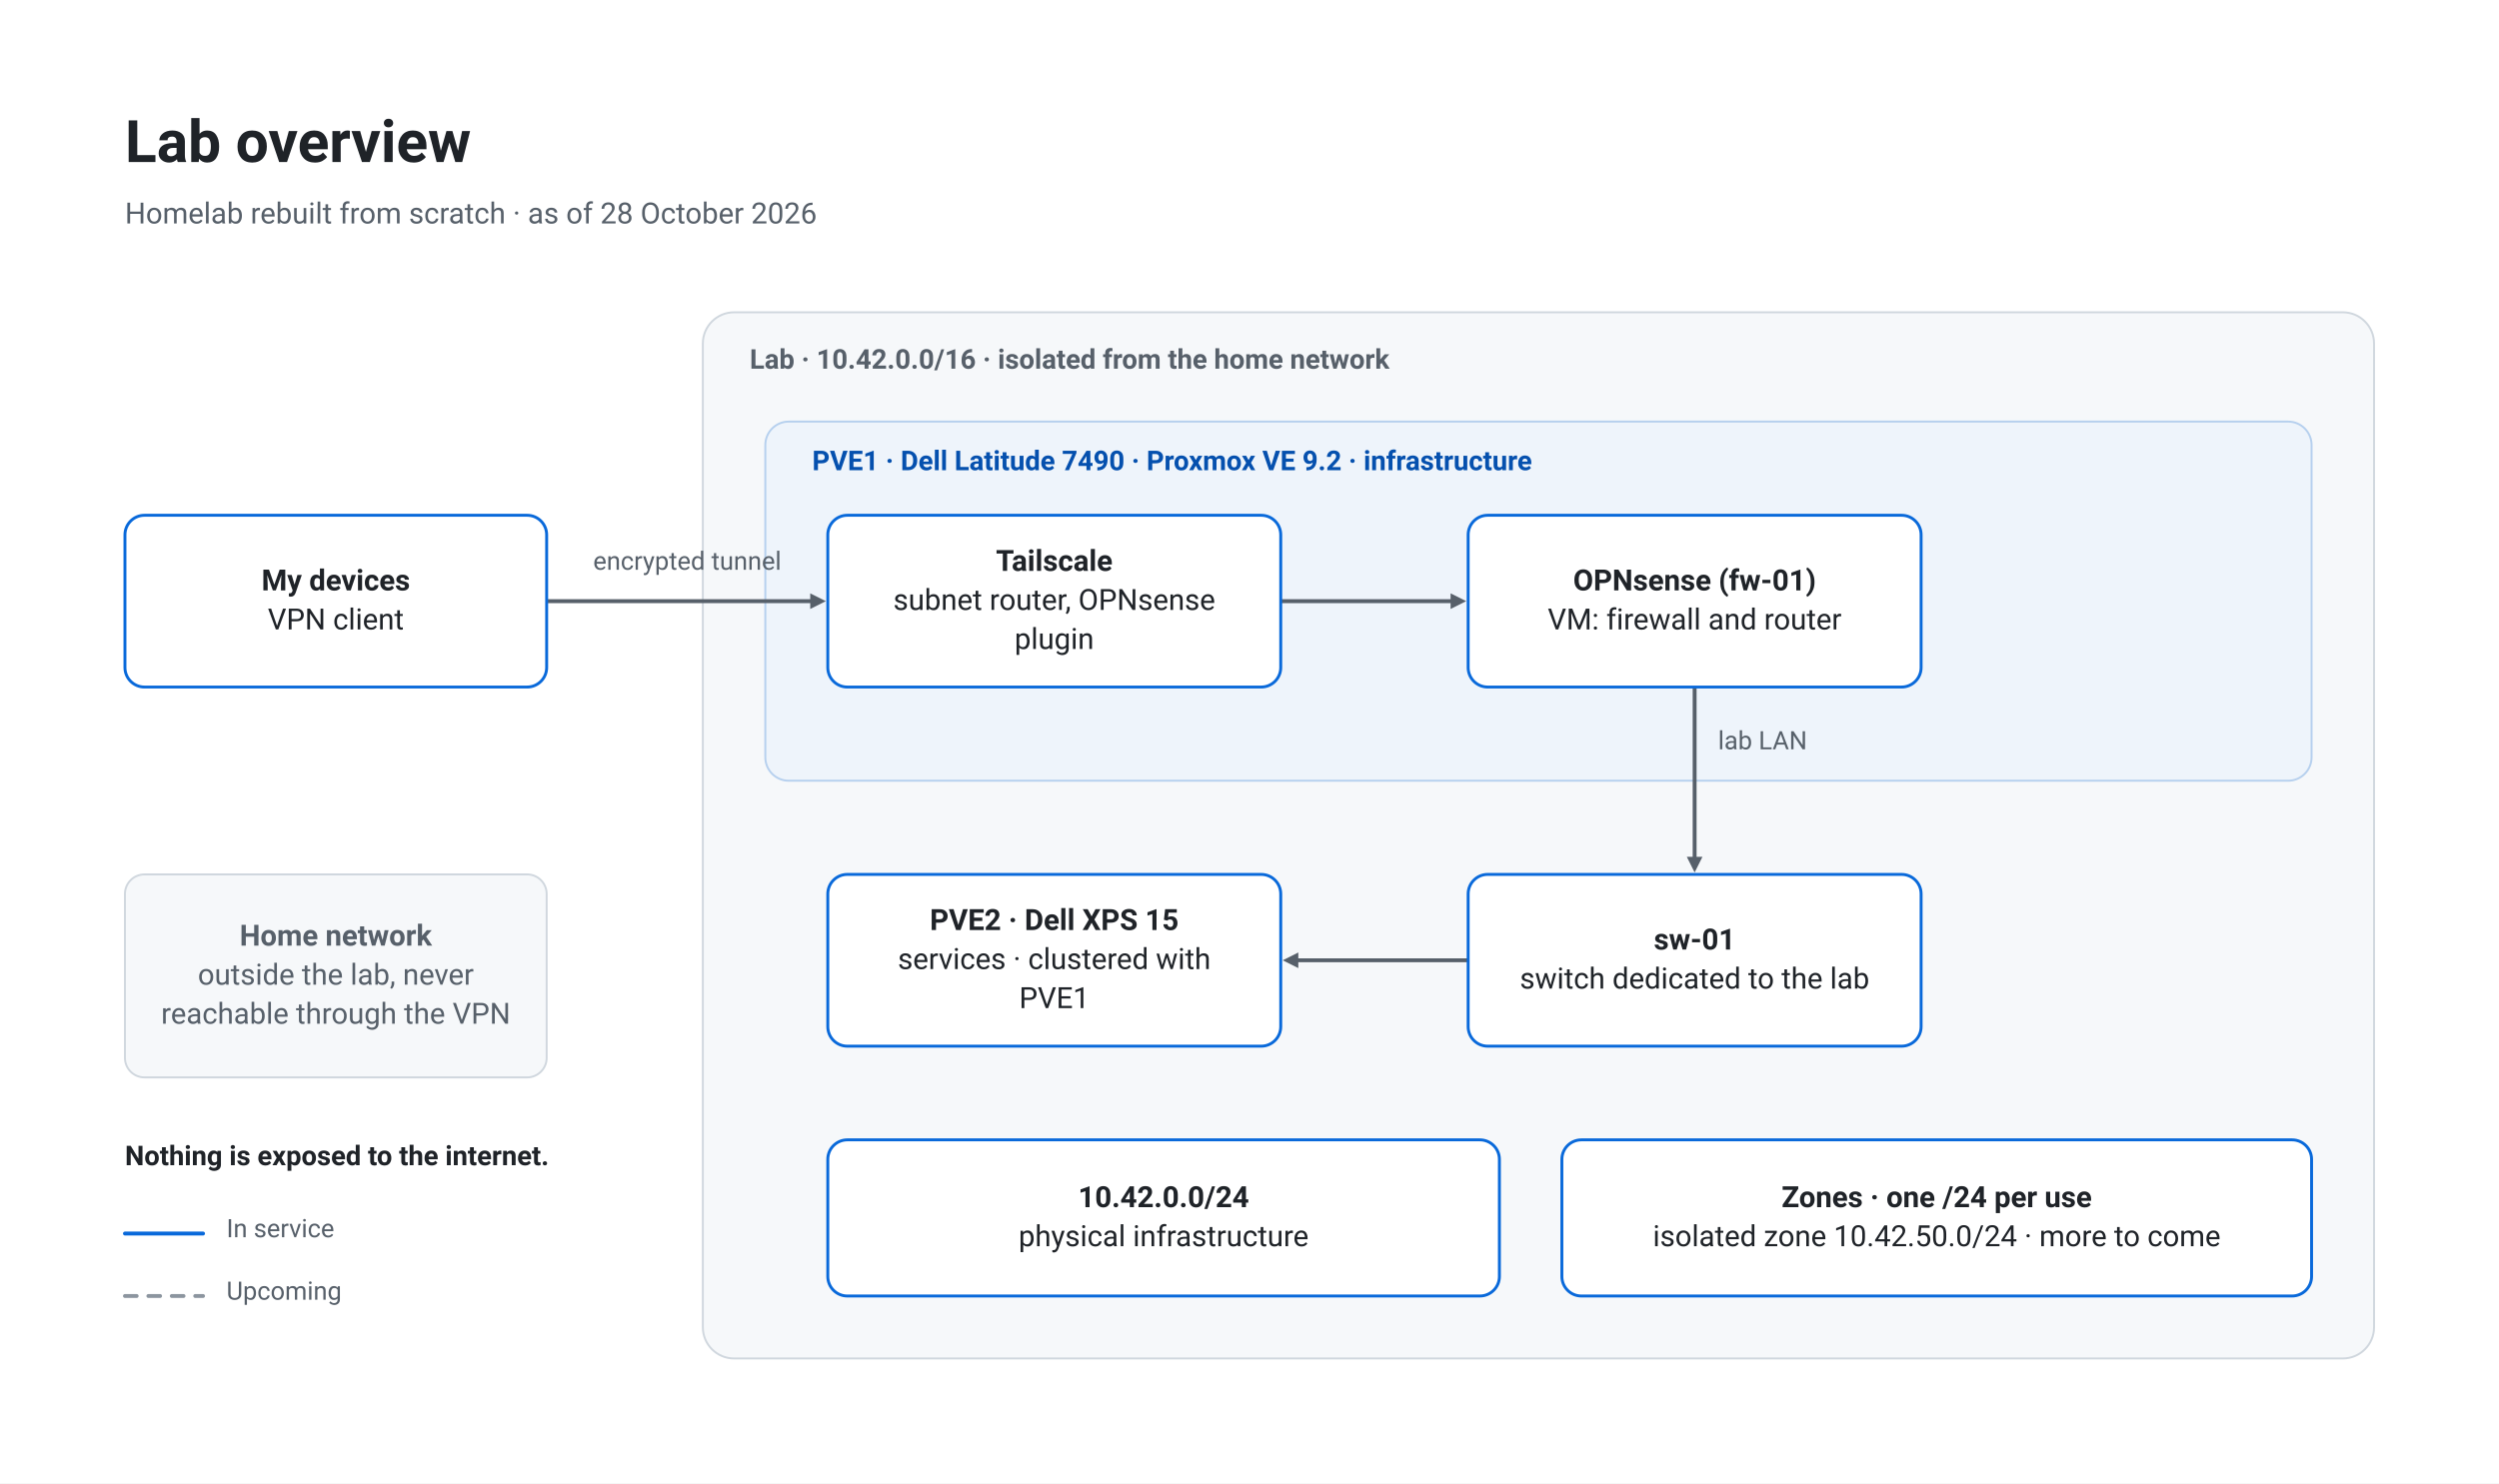
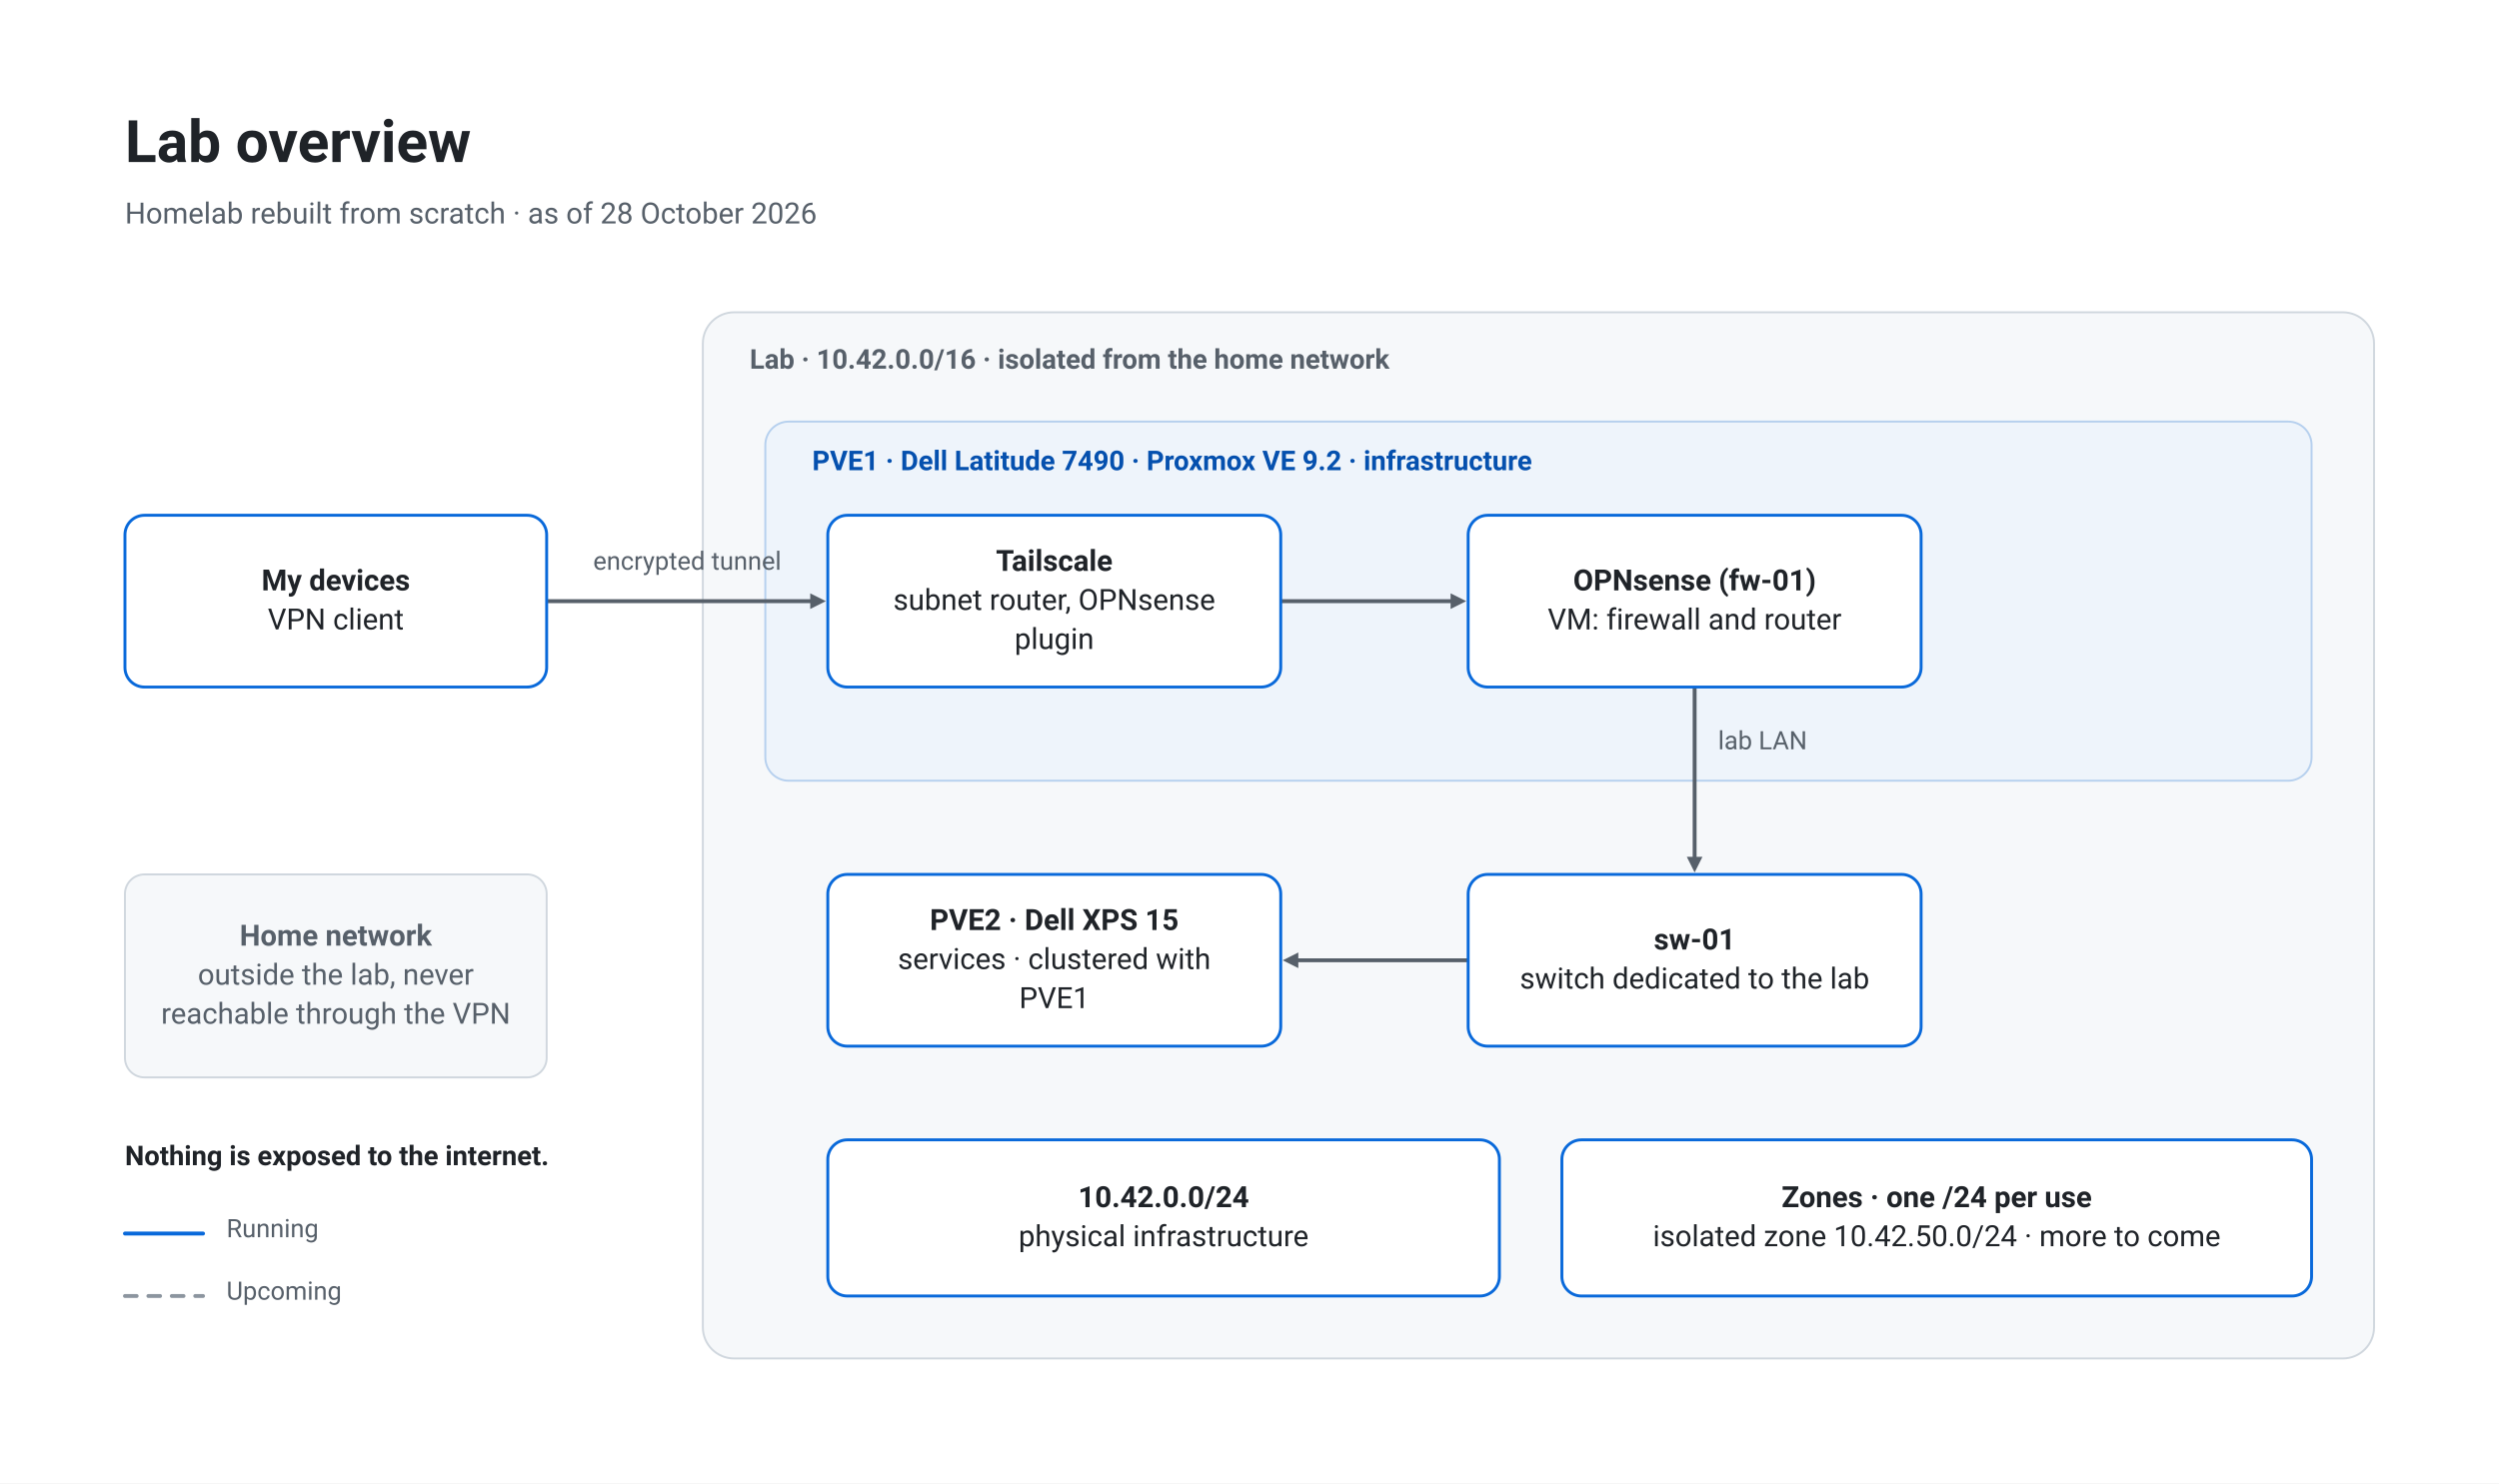
<svg xmlns="http://www.w3.org/2000/svg" width="1280" height="760" viewBox="0 0 1280 760" role="img" aria-label="Lab overview" font-family="system-ui, -apple-system, 'Segoe UI', Roboto, Helvetica, Arial, sans-serif">
  <rect width="1280" height="760" fill="#ffffff" />
  <rect x="360" y="160" width="856" height="536" rx="16" fill="#f6f8fa" stroke="#d0d7de" stroke-width="1" />
  <rect x="392" y="216" width="792" height="184" rx="12" fill="#eef4fb" stroke="#b6d0ee" stroke-width="1" />
  <svg x="280" y="304" overflow="visible" width="143" height="8" viewBox="0 0 143 8" preserveAspectRatio="none" style="fill: none; stroke: #57606a; stroke-width: 2; stroke-linecap: round; stroke-linejoin: round">
    <defs>
      <marker id="dc-arrow-head-filled-1" orient="auto" markerWidth="5" markerHeight="5" refX="2" refY="2" overflow="visible">
        <path d="M0 0 L4 2 L0 4 Z" fill="#57606a" stroke="none" style="stroke: none; fill: #57606a; fill: context-stroke" />
      </marker>
    </defs>
    <path d="M 0 4 L 139 4" marker-end="url(#dc-arrow-head-filled-1)" />
  </svg>
  <svg x="656" y="304" overflow="visible" width="95" height="8" viewBox="0 0 95 8" preserveAspectRatio="none" style="fill: none; stroke: #57606a; stroke-width: 2; stroke-linecap: round; stroke-linejoin: round">
    <defs>
      <marker id="dc-arrow-head-filled-2" orient="auto" markerWidth="5" markerHeight="5" refX="2" refY="2" overflow="visible">
        <path d="M0 0 L4 2 L0 4 Z" fill="#57606a" stroke="none" style="stroke: none; fill: #57606a; fill: context-stroke" />
      </marker>
    </defs>
    <path d="M 0 4 L 91 4" marker-end="url(#dc-arrow-head-filled-2)" />
  </svg>
  <svg x="864" y="352" overflow="visible" width="8" height="95" viewBox="0 0 8 95" preserveAspectRatio="none" style="fill: none; stroke: #57606a; stroke-width: 2; stroke-linecap: round; stroke-linejoin: round">
    <defs>
      <marker id="dc-arrow-head-filled-3" orient="auto" markerWidth="5" markerHeight="5" refX="2" refY="2" overflow="visible">
        <path d="M0 0 L4 2 L0 4 Z" fill="#57606a" stroke="none" style="stroke: none; fill: #57606a; fill: context-stroke" />
      </marker>
    </defs>
    <path d="M 4 0 L 4 91" marker-end="url(#dc-arrow-head-filled-3)" />
  </svg>
  <svg x="657" y="488" overflow="visible" width="95" height="8" viewBox="0 0 95 8" preserveAspectRatio="none" style="fill: none; stroke: #57606a; stroke-width: 2; stroke-linecap: round; stroke-linejoin: round">
    <defs>
      <marker id="dc-arrow-head-filled-4" orient="auto" markerWidth="5" markerHeight="5" refX="2" refY="2" overflow="visible">
        <path d="M0 0 L4 2 L0 4 Z" fill="#57606a" stroke="none" style="stroke: none; fill: #57606a; fill: context-stroke" />
      </marker>
    </defs>
    <path d="M 95 4 L 4 4" marker-end="url(#dc-arrow-head-filled-4)" />
  </svg>
  <svg x="64" y="628" overflow="visible" width="40" height="8" viewBox="0 0 40 8" preserveAspectRatio="none" style="fill: none; stroke: #0969da; stroke-width: 2; stroke-linecap: round">
    <path d="M 0 4 L 40 4" />
  </svg>
  <svg x="64" y="660" overflow="visible" width="40" height="8" viewBox="0 0 40 8" preserveAspectRatio="none" style="fill: none; stroke: #8c959f; stroke-width: 2; stroke-dasharray: 6 6; stroke-linecap: round">
    <path d="M 0 4 L 40 4" />
  </svg>
  <rect x="64" y="264" width="216" height="88" rx="10" fill="#ffffff" stroke="#0969da" stroke-width="1.5" />
  <text x="172" y="302.5" text-anchor="middle" font-size="15" font-weight="700" fill="#1f2328">My devices</text>
  <text x="172" y="322.5" text-anchor="middle" font-size="15" fill="#1f2328">VPN client</text>
  <rect x="424" y="264" width="232" height="88" rx="10" fill="#ffffff" stroke="#0969da" stroke-width="1.5" />
  <text x="540" y="292.5" text-anchor="middle" font-size="15" font-weight="700" fill="#1f2328">Tailscale</text>
  <text x="540" y="312.5" text-anchor="middle" font-size="15" fill="#1f2328">subnet router, OPNsense</text>
  <text x="540" y="332.5" text-anchor="middle" font-size="15" fill="#1f2328">plugin</text>
  <rect x="752" y="264" width="232" height="88" rx="10" fill="#ffffff" stroke="#0969da" stroke-width="1.5" />
  <text x="868" y="302.5" text-anchor="middle" font-size="15" font-weight="700" fill="#1f2328">OPNsense (fw-01)</text>
  <text x="868" y="322.5" text-anchor="middle" font-size="15" fill="#1f2328">VM: firewall and router</text>
  <rect x="752" y="448" width="232" height="88" rx="10" fill="#ffffff" stroke="#0969da" stroke-width="1.5" />
  <text x="868" y="486.5" text-anchor="middle" font-size="15" font-weight="700" fill="#1f2328">sw-01</text>
  <text x="868" y="506.5" text-anchor="middle" font-size="15" fill="#1f2328">switch dedicated to the lab</text>
  <rect x="424" y="448" width="232" height="88" rx="10" fill="#ffffff" stroke="#0969da" stroke-width="1.5" />
  <text x="540" y="476.5" text-anchor="middle" font-size="15" font-weight="700" fill="#1f2328">PVE2 · Dell XPS 15</text>
  <text x="540" y="496.5" text-anchor="middle" font-size="15" fill="#1f2328">services · clustered with</text>
  <text x="540" y="516.5" text-anchor="middle" font-size="15" fill="#1f2328">PVE1</text>
  <rect x="424" y="584" width="344" height="80" rx="10" fill="#ffffff" stroke="#0969da" stroke-width="1.5" />
  <text x="596" y="618.5" text-anchor="middle" font-size="15" font-weight="700" fill="#1f2328">10.42.0.0/24</text>
  <text x="596" y="638.5" text-anchor="middle" font-size="15" fill="#1f2328">physical infrastructure</text>
  <rect x="800" y="584" width="384" height="80" rx="10" fill="#ffffff" stroke="#0969da" stroke-width="1.5" />
  <text x="992" y="618.5" text-anchor="middle" font-size="15" font-weight="700" fill="#1f2328">Zones · one /24 per use</text>
  <text x="992" y="638.5" text-anchor="middle" font-size="15" fill="#1f2328">isolated zone 10.42.50.0/24 · more to come</text>
  <rect x="64" y="448" width="216" height="104" rx="10" fill="#f6f8fa" stroke="#d0d7de" stroke-width="1" />
  <text x="172" y="484.5" text-anchor="middle" font-size="15" font-weight="700" fill="#57606a">Home network</text>
  <text x="172" y="504.5" text-anchor="middle" font-size="15" fill="#57606a">outside the lab, never</text>
  <text x="172" y="524.5" text-anchor="middle" font-size="15" fill="#57606a">reachable through the VPN</text>
  <text x="64" y="83.0" font-size="30" font-weight="700" fill="#1f2328">Lab overview</text>
  <text x="64" y="114.5" font-size="15" fill="#57606a">Homelab rebuilt from scratch · as of 28 October 2026</text>
  <text x="384" y="188.9" font-size="14" font-weight="600" fill="#57606a">Lab · 10.42.0.0/16 · isolated from the home network</text>
  <text x="416" y="240.9" font-size="14" font-weight="600" fill="#0550ae">PVE1 · Dell Latitude 7490 · Proxmox VE 9.2 · infrastructure</text>
  <text x="352" y="291.9" text-anchor="middle" font-size="13" fill="#57606a">encrypted tunnel</text>
  <text x="880" y="383.9" font-size="13" fill="#57606a">lab LAN</text>
  <text x="64" y="597.0" font-size="14" font-weight="600" fill="#1f2328">Nothing is exposed to the internet.</text>
-   <text x="116" y="633.9" font-size="13" fill="#57606a">In service</text>
+   <text x="116" y="633.9" font-size="13" fill="#57606a">Running</text>
  <text x="116" y="665.9" font-size="13" fill="#57606a">Upcoming</text>
</svg>
